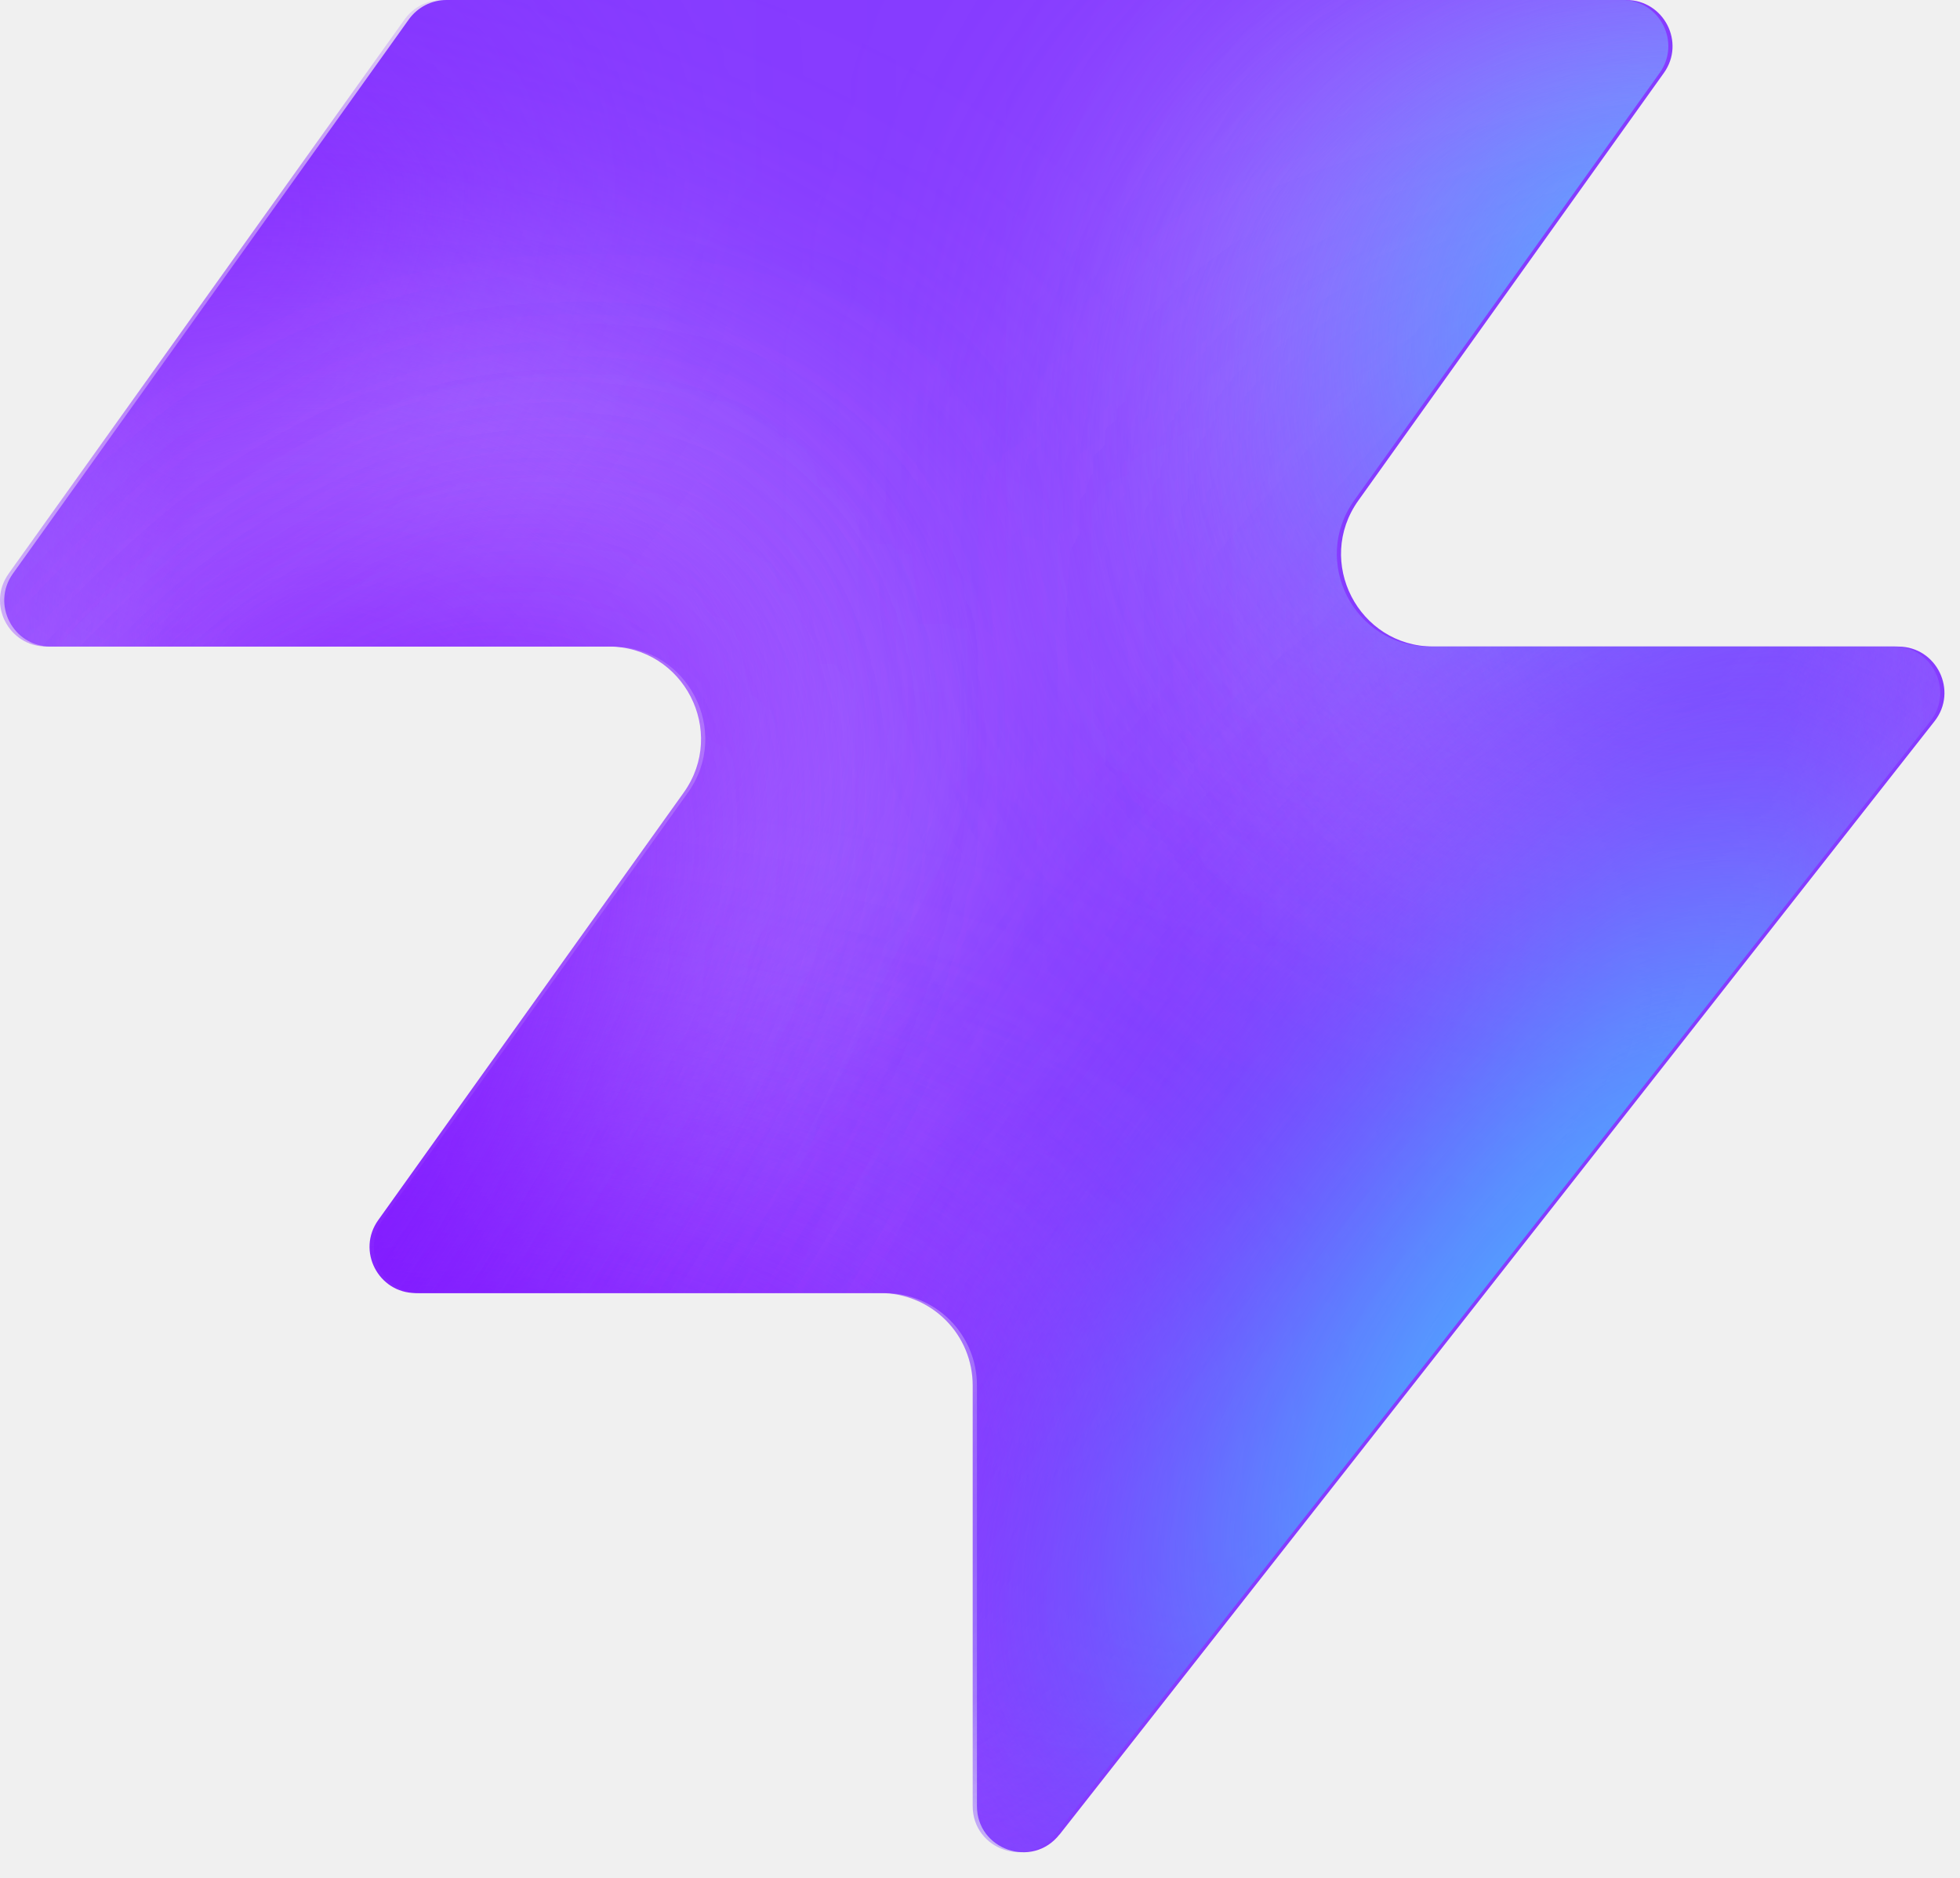
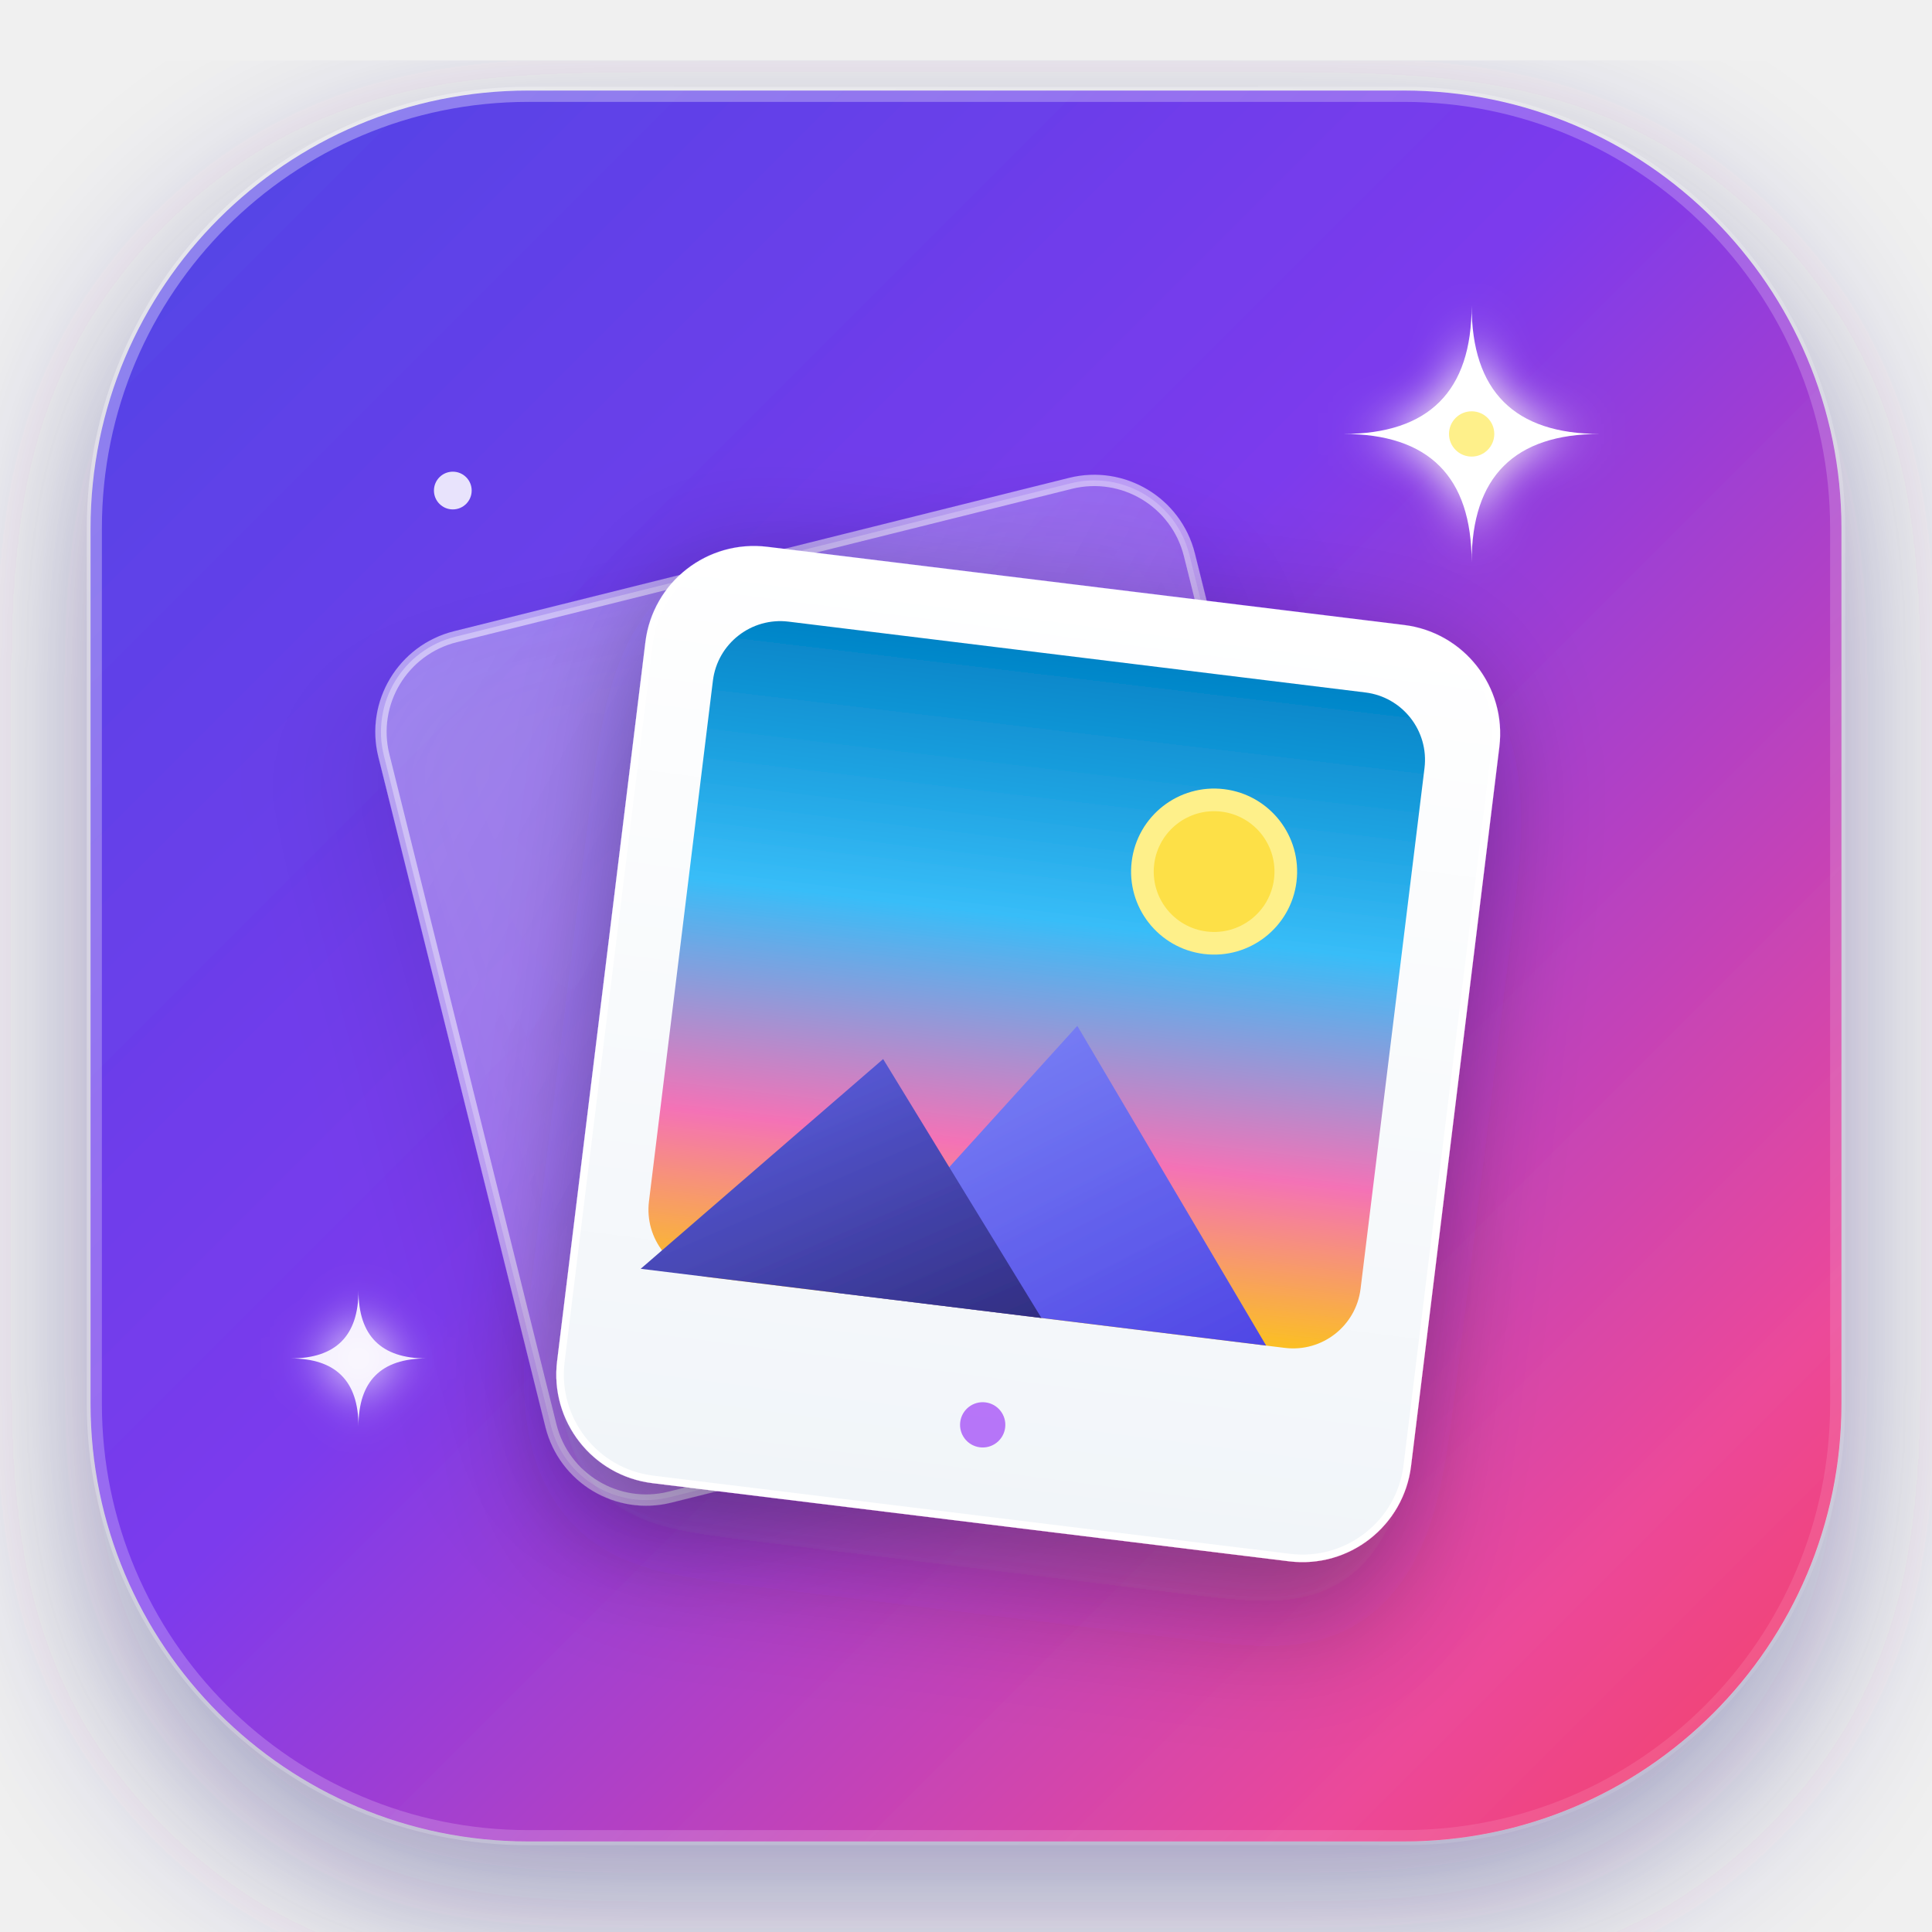
- <svg xmlns="http://www.w3.org/2000/svg" width="48" height="46" fill="none" viewBox="0 0 48 46">
-   <path fill="#863bff" d="M25.946 44.938c-.664.845-2.021.375-2.021-.698V33.937a2.26 2.26 0 0 0-2.262-2.262H10.287c-.92 0-1.456-1.04-.92-1.788l7.48-10.471c1.07-1.497 0-3.578-1.842-3.578H1.237c-.92 0-1.456-1.04-.92-1.788L10.013.474c.214-.297.556-.474.92-.474h28.894c.92 0 1.456 1.04.92 1.788l-7.48 10.471c-1.07 1.498 0 3.579 1.842 3.579h11.377c.943 0 1.473 1.088.89 1.83L25.947 44.94z" style="fill:#863bff;fill:color(display-p3 .525 .23 1);fill-opacity:1" />
-   <mask id="a" width="48" height="46" x="0" y="0" maskUnits="userSpaceOnUse" style="mask-type:alpha">
-     <path fill="#000" d="M25.842 44.938c-.664.844-2.021.375-2.021-.698V33.937a2.26 2.26 0 0 0-2.262-2.262H10.183c-.92 0-1.456-1.04-.92-1.788l7.48-10.471c1.07-1.498 0-3.579-1.842-3.579H1.133c-.92 0-1.456-1.04-.92-1.787L9.91.473c.214-.297.556-.474.92-.474h28.894c.92 0 1.456 1.04.92 1.788l-7.48 10.471c-1.07 1.498 0 3.578 1.842 3.578h11.377c.943 0 1.473 1.088.89 1.832L25.843 44.94z" style="fill:#000;fill-opacity:1" />
-   </mask>
-   <g mask="url(#a)">
-     <g filter="url(#b)">
-       <ellipse cx="5.508" cy="14.704" fill="#ede6ff" rx="5.508" ry="14.704" style="fill:#ede6ff;fill:color(display-p3 .927 .903 1);fill-opacity:1" transform="matrix(.00324 1 1 -.00324 -4.47 31.516)" />
-     </g>
-     <g filter="url(#c)">
-       <ellipse cx="10.399" cy="29.851" fill="#ede6ff" rx="10.399" ry="29.851" style="fill:#ede6ff;fill:color(display-p3 .927 .903 1);fill-opacity:1" transform="matrix(.00324 1 1 -.00324 -39.328 7.883)" />
-     </g>
-     <g filter="url(#d)">
-       <ellipse cx="5.508" cy="30.487" fill="#7e14ff" rx="5.508" ry="30.487" style="fill:#7e14ff;fill:color(display-p3 .492 .077 1);fill-opacity:1" transform="rotate(89.814 -25.913 -14.639)scale(1 -1)" />
-     </g>
-     <g filter="url(#e)">
-       <ellipse cx="5.508" cy="30.599" fill="#7e14ff" rx="5.508" ry="30.599" style="fill:#7e14ff;fill:color(display-p3 .492 .077 1);fill-opacity:1" transform="rotate(89.814 -32.644 -3.334)scale(1 -1)" />
-     </g>
-     <g filter="url(#f)">
-       <ellipse cx="5.508" cy="30.599" fill="#7e14ff" rx="5.508" ry="30.599" style="fill:#7e14ff;fill:color(display-p3 .492 .077 1);fill-opacity:1" transform="matrix(.00324 1 1 -.00324 -34.34 30.47)" />
-     </g>
-     <g filter="url(#g)">
-       <ellipse cx="14.072" cy="22.078" fill="#ede6ff" rx="14.072" ry="22.078" style="fill:#ede6ff;fill:color(display-p3 .927 .903 1);fill-opacity:1" transform="rotate(93.35 24.506 48.493)scale(-1 1)" />
-     </g>
-     <g filter="url(#h)">
-       <ellipse cx="3.47" cy="21.501" fill="#7e14ff" rx="3.47" ry="21.501" style="fill:#7e14ff;fill:color(display-p3 .492 .077 1);fill-opacity:1" transform="rotate(89.009 28.708 47.59)scale(-1 1)" />
-     </g>
-     <g filter="url(#i)">
-       <ellipse cx="3.47" cy="21.501" fill="#7e14ff" rx="3.47" ry="21.501" style="fill:#7e14ff;fill:color(display-p3 .492 .077 1);fill-opacity:1" transform="rotate(89.009 28.708 47.59)scale(-1 1)" />
-     </g>
-     <g filter="url(#j)">
-       <ellipse cx=".387" cy="8.972" fill="#7e14ff" rx="4.407" ry="29.108" style="fill:#7e14ff;fill:color(display-p3 .492 .077 1);fill-opacity:1" transform="rotate(39.51 .387 8.972)" />
-     </g>
-     <g filter="url(#k)">
-       <ellipse cx="47.523" cy="-6.092" fill="#7e14ff" rx="4.407" ry="29.108" style="fill:#7e14ff;fill:color(display-p3 .492 .077 1);fill-opacity:1" transform="rotate(37.892 47.523 -6.092)" />
-     </g>
-     <g filter="url(#l)">
-       <ellipse cx="41.412" cy="6.333" fill="#47bfff" rx="5.971" ry="9.665" style="fill:#47bfff;fill:color(display-p3 .28 .748 1);fill-opacity:1" transform="rotate(37.892 41.412 6.333)" />
-     </g>
-     <g filter="url(#m)">
-       <ellipse cx="-1.879" cy="38.332" fill="#7e14ff" rx="4.407" ry="29.108" style="fill:#7e14ff;fill:color(display-p3 .492 .077 1);fill-opacity:1" transform="rotate(37.892 -1.88 38.332)" />
-     </g>
-     <g filter="url(#n)">
-       <ellipse cx="-1.879" cy="38.332" fill="#7e14ff" rx="4.407" ry="29.108" style="fill:#7e14ff;fill:color(display-p3 .492 .077 1);fill-opacity:1" transform="rotate(37.892 -1.88 38.332)" />
-     </g>
-     <g filter="url(#o)">
-       <ellipse cx="35.651" cy="29.907" fill="#7e14ff" rx="4.407" ry="29.108" style="fill:#7e14ff;fill:color(display-p3 .492 .077 1);fill-opacity:1" transform="rotate(37.892 35.651 29.907)" />
-     </g>
-     <g filter="url(#p)">
-       <ellipse cx="38.418" cy="32.4" fill="#47bfff" rx="5.971" ry="15.297" style="fill:#47bfff;fill:color(display-p3 .28 .748 1);fill-opacity:1" transform="rotate(37.892 38.418 32.4)" />
-     </g>
-   </g>
+ <svg xmlns="http://www.w3.org/2000/svg" viewBox="0 0 512 512" width="100%" height="100%">
  <defs>
-     <filter id="b" width="60.045" height="41.654" x="-19.77" y="16.149" color-interpolation-filters="sRGB" filterUnits="userSpaceOnUse">
-       <feFlood flood-opacity="0" result="BackgroundImageFix" />
-       <feBlend in="SourceGraphic" in2="BackgroundImageFix" result="shape" />
-       <feGaussianBlur result="effect1_foregroundBlur_2002_17158" stdDeviation="7.659" />
+     <linearGradient id="bgGrad" x1="0%" y1="0%" x2="100%" y2="100%">
+       <stop offset="0%" stop-color="#4F46E5" />
+       <stop offset="45%" stop-color="#7C3AED" />
+       <stop offset="85%" stop-color="#EC4899" />
+       <stop offset="100%" stop-color="#F43F5E" />
+     </linearGradient>
+     <linearGradient id="glassGrad" x1="0%" y1="0%" x2="100%" y2="100%">
+       <stop offset="0%" stop-color="#FFFFFF" stop-opacity="0.35" />
+       <stop offset="100%" stop-color="#FFFFFF" stop-opacity="0.08" />
+     </linearGradient>
+     <linearGradient id="cardGrad" x1="0%" y1="0%" x2="0%" y2="100%">
+       <stop offset="0%" stop-color="#FFFFFF" />
+       <stop offset="100%" stop-color="#F1F5F9" />
+     </linearGradient>
+     <linearGradient id="skyGrad" x1="0%" y1="0%" x2="0%" y2="100%">
+       <stop offset="0%" stop-color="#0284C7" />
+       <stop offset="40%" stop-color="#38BDF8" />
+       <stop offset="75%" stop-color="#F472B6" />
+       <stop offset="100%" stop-color="#FBBF24" />
+     </linearGradient>
+     <linearGradient id="mountBack" x1="0%" y1="0%" x2="100%" y2="100%">
+       <stop offset="0%" stop-color="#818CF8" />
+       <stop offset="100%" stop-color="#4F46E5" />
+     </linearGradient>
+     <linearGradient id="mountFront" x1="0%" y1="0%" x2="100%" y2="100%">
+       <stop offset="0%" stop-color="#6366F1" />
+       <stop offset="100%" stop-color="#312E81" />
+     </linearGradient>
+     <filter id="shadowBg" x="-20%" y="-20%" width="140%" height="140%">
+       <feDropShadow dx="0" dy="16" stdDeviation="24" flood-color="#312E81" flood-opacity="0.45" />
    </filter>
-     <filter id="c" width="90.34" height="51.437" x="-54.613" y="-7.533" color-interpolation-filters="sRGB" filterUnits="userSpaceOnUse">
-       <feFlood flood-opacity="0" result="BackgroundImageFix" />
-       <feBlend in="SourceGraphic" in2="BackgroundImageFix" result="shape" />
-       <feGaussianBlur result="effect1_foregroundBlur_2002_17158" stdDeviation="7.659" />
+     <filter id="shadowCard" x="-20%" y="-20%" width="140%" height="140%">
+       <feDropShadow dx="0" dy="12" stdDeviation="16" flood-color="#0F172A" flood-opacity="0.35" />
    </filter>
-     <filter id="d" width="79.355" height="29.4" x="-49.64" y="2.03" color-interpolation-filters="sRGB" filterUnits="userSpaceOnUse">
-       <feFlood flood-opacity="0" result="BackgroundImageFix" />
-       <feBlend in="SourceGraphic" in2="BackgroundImageFix" result="shape" />
-       <feGaussianBlur result="effect1_foregroundBlur_2002_17158" stdDeviation="4.596" />
-     </filter>
-     <filter id="e" width="79.579" height="29.4" x="-45.045" y="20.029" color-interpolation-filters="sRGB" filterUnits="userSpaceOnUse">
-       <feFlood flood-opacity="0" result="BackgroundImageFix" />
-       <feBlend in="SourceGraphic" in2="BackgroundImageFix" result="shape" />
-       <feGaussianBlur result="effect1_foregroundBlur_2002_17158" stdDeviation="4.596" />
-     </filter>
-     <filter id="f" width="79.579" height="29.4" x="-43.513" y="21.178" color-interpolation-filters="sRGB" filterUnits="userSpaceOnUse">
-       <feFlood flood-opacity="0" result="BackgroundImageFix" />
-       <feBlend in="SourceGraphic" in2="BackgroundImageFix" result="shape" />
-       <feGaussianBlur result="effect1_foregroundBlur_2002_17158" stdDeviation="4.596" />
-     </filter>
-     <filter id="g" width="74.749" height="58.852" x="15.756" y="-17.901" color-interpolation-filters="sRGB" filterUnits="userSpaceOnUse">
-       <feFlood flood-opacity="0" result="BackgroundImageFix" />
-       <feBlend in="SourceGraphic" in2="BackgroundImageFix" result="shape" />
-       <feGaussianBlur result="effect1_foregroundBlur_2002_17158" stdDeviation="7.659" />
-     </filter>
-     <filter id="h" width="61.377" height="25.362" x="23.548" y="2.284" color-interpolation-filters="sRGB" filterUnits="userSpaceOnUse">
-       <feFlood flood-opacity="0" result="BackgroundImageFix" />
-       <feBlend in="SourceGraphic" in2="BackgroundImageFix" result="shape" />
-       <feGaussianBlur result="effect1_foregroundBlur_2002_17158" stdDeviation="4.596" />
-     </filter>
-     <filter id="i" width="61.377" height="25.362" x="23.548" y="2.284" color-interpolation-filters="sRGB" filterUnits="userSpaceOnUse">
-       <feFlood flood-opacity="0" result="BackgroundImageFix" />
-       <feBlend in="SourceGraphic" in2="BackgroundImageFix" result="shape" />
-       <feGaussianBlur result="effect1_foregroundBlur_2002_17158" stdDeviation="4.596" />
-     </filter>
-     <filter id="j" width="56.045" height="63.649" x="-27.636" y="-22.853" color-interpolation-filters="sRGB" filterUnits="userSpaceOnUse">
-       <feFlood flood-opacity="0" result="BackgroundImageFix" />
-       <feBlend in="SourceGraphic" in2="BackgroundImageFix" result="shape" />
-       <feGaussianBlur result="effect1_foregroundBlur_2002_17158" stdDeviation="4.596" />
-     </filter>
-     <filter id="k" width="54.814" height="64.646" x="20.116" y="-38.415" color-interpolation-filters="sRGB" filterUnits="userSpaceOnUse">
-       <feFlood flood-opacity="0" result="BackgroundImageFix" />
-       <feBlend in="SourceGraphic" in2="BackgroundImageFix" result="shape" />
-       <feGaussianBlur result="effect1_foregroundBlur_2002_17158" stdDeviation="4.596" />
-     </filter>
-     <filter id="l" width="33.541" height="35.313" x="24.641" y="-11.323" color-interpolation-filters="sRGB" filterUnits="userSpaceOnUse">
-       <feFlood flood-opacity="0" result="BackgroundImageFix" />
-       <feBlend in="SourceGraphic" in2="BackgroundImageFix" result="shape" />
-       <feGaussianBlur result="effect1_foregroundBlur_2002_17158" stdDeviation="4.596" />
-     </filter>
-     <filter id="m" width="54.814" height="64.646" x="-29.286" y="6.009" color-interpolation-filters="sRGB" filterUnits="userSpaceOnUse">
-       <feFlood flood-opacity="0" result="BackgroundImageFix" />
-       <feBlend in="SourceGraphic" in2="BackgroundImageFix" result="shape" />
-       <feGaussianBlur result="effect1_foregroundBlur_2002_17158" stdDeviation="4.596" />
-     </filter>
-     <filter id="n" width="54.814" height="64.646" x="-29.286" y="6.009" color-interpolation-filters="sRGB" filterUnits="userSpaceOnUse">
-       <feFlood flood-opacity="0" result="BackgroundImageFix" />
-       <feBlend in="SourceGraphic" in2="BackgroundImageFix" result="shape" />
-       <feGaussianBlur result="effect1_foregroundBlur_2002_17158" stdDeviation="4.596" />
-     </filter>
-     <filter id="o" width="54.814" height="64.646" x="8.244" y="-2.416" color-interpolation-filters="sRGB" filterUnits="userSpaceOnUse">
-       <feFlood flood-opacity="0" result="BackgroundImageFix" />
-       <feBlend in="SourceGraphic" in2="BackgroundImageFix" result="shape" />
-       <feGaussianBlur result="effect1_foregroundBlur_2002_17158" stdDeviation="4.596" />
-     </filter>
-     <filter id="p" width="39.409" height="43.623" x="18.713" y="10.588" color-interpolation-filters="sRGB" filterUnits="userSpaceOnUse">
-       <feFlood flood-opacity="0" result="BackgroundImageFix" />
-       <feBlend in="SourceGraphic" in2="BackgroundImageFix" result="shape" />
-       <feGaussianBlur result="effect1_foregroundBlur_2002_17158" stdDeviation="4.596" />
+     <filter id="glowSparkle" x="-30%" y="-30%" width="160%" height="160%">
+       <feGaussianBlur stdDeviation="6" result="blur" />
+       <feComposite in="SourceGraphic" in2="blur" operator="over" />
    </filter>
  </defs>
+   <rect x="24" y="24" width="464" height="464" rx="116" fill="url(#bgGrad)" filter="url(#shadowBg)" />
+   <rect x="25" y="25" width="462" height="462" rx="115" fill="none" stroke="url(#glassGrad)" stroke-width="4" />
+   <g transform="translate(230, 260) rotate(-14) translate(-230, -260)" filter="url(#shadowCard)">
+     <rect x="120" y="145" width="220" height="235" rx="26" fill="url(#glassGrad)" stroke="rgba(255,255,255,0.5)" stroke-width="3" />
+     <circle cx="270" cy="195" r="22" fill="rgba(255,255,255,0.4)" />
+     <path d="M140 330 L200 250 L240 290 L290 230 L320 330 Z" fill="rgba(255,255,255,0.3)" />
+   </g>
+   <g transform="translate(270, 275) rotate(7) translate(-270, -275)" filter="url(#shadowCard)">
+     <rect x="160" y="155" width="226" height="248" rx="28" fill="url(#cardGrad)" stroke="#FFFFFF" stroke-width="2" />
+     <rect x="178" y="173" width="190" height="175" rx="18" fill="url(#skyGrad)" />
+     <circle cx="316" cy="225" r="22" fill="#FEF08A" />
+     <circle cx="316" cy="225" r="16" fill="#FDE047" />
+     <path d="M230 348 L285 270 L345 348 Z" fill="url(#mountBack)" />
+     <path d="M178 348 L235 285 L285 348 Z" fill="url(#mountFront)" />
+     <circle cx="273" cy="378" r="6" fill="#A855F7" opacity="0.8" />
+   </g>
+   <g filter="url(#glowSparkle)" transform="translate(390, 115)">
+     <path d="M0 -34 Q0 0 34 0 Q0 0 0 34 Q0 0 -34 0 Q0 0 0 -34 Z" fill="#FFFFFF" />
+     <circle cx="0" cy="0" r="6" fill="#FEF08A" />
+   </g>
+   <g filter="url(#glowSparkle)" transform="translate(95, 360)">
+     <path d="M0 -18 Q0 0 18 0 Q0 0 0 18 Q0 0 -18 0 Q0 0 0 -18 Z" fill="#FFFFFF" opacity="0.9" />
+   </g>
+   <circle cx="120" cy="130" r="5" fill="#FFFFFF" opacity="0.85" />
</svg>
